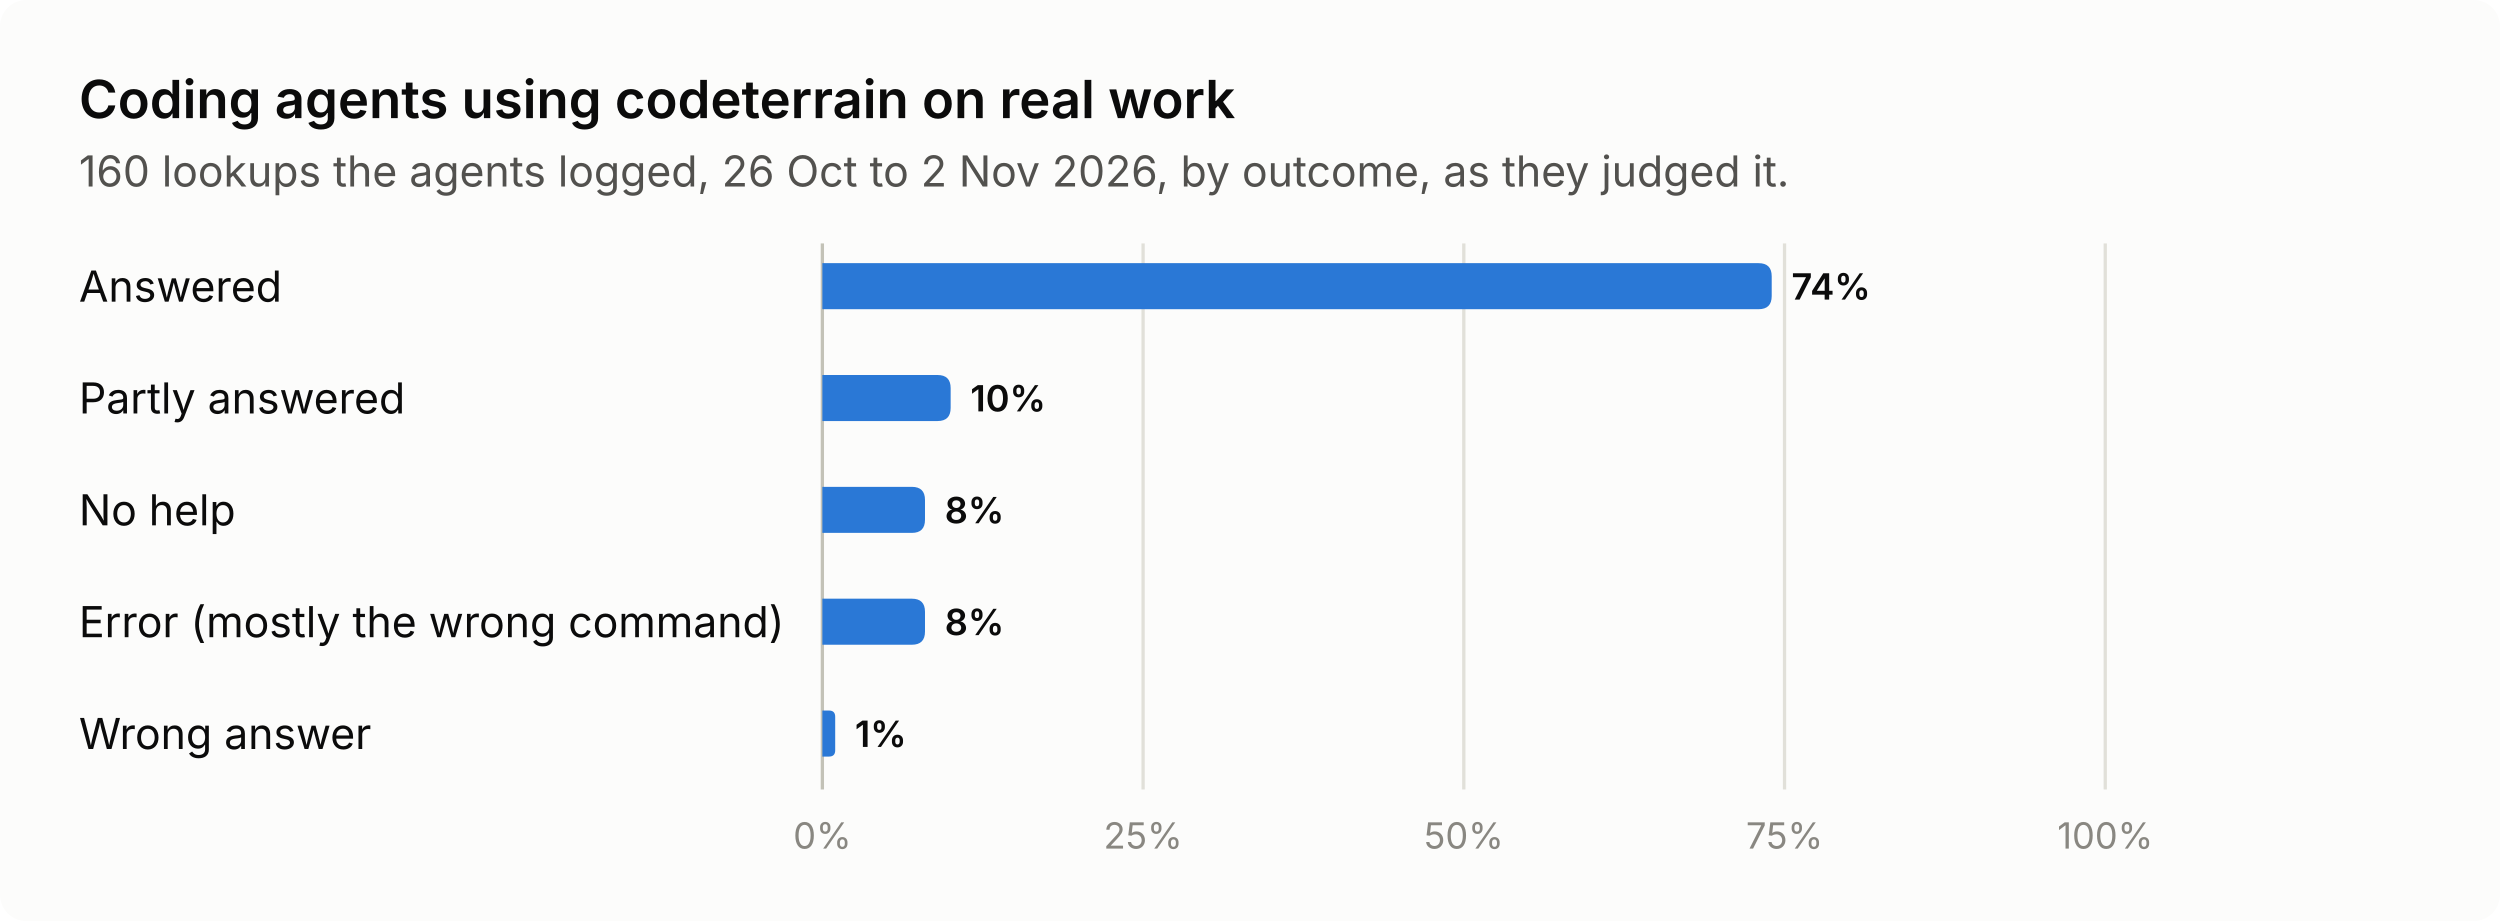
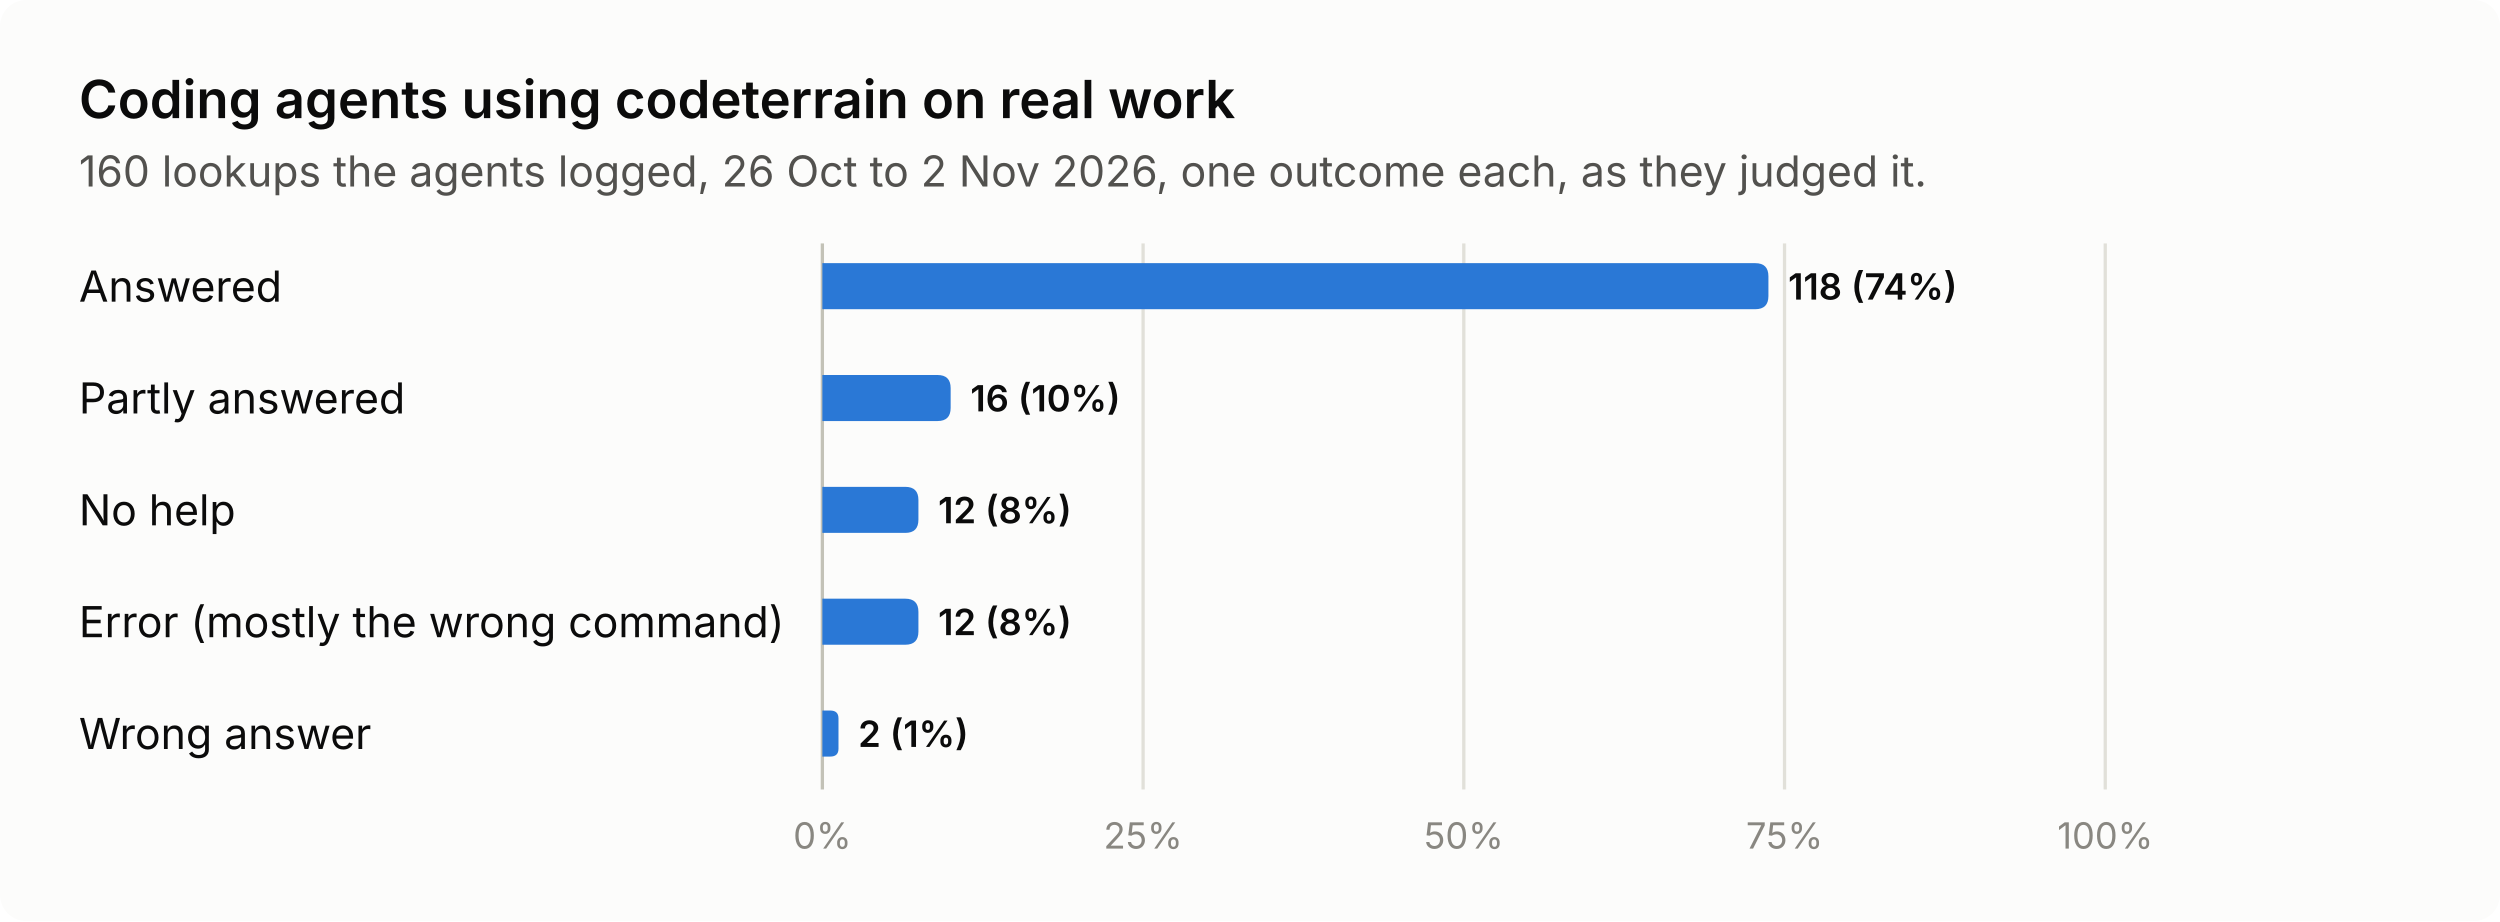
<svg xmlns="http://www.w3.org/2000/svg" width="760" height="280" viewBox="0 0 760 280" font-family="system-ui, -apple-system, &quot;Segoe UI&quot;, sans-serif" role="img">
  <rect width="760" height="280" rx="8" fill="#fcfcfb" />
  <text x="24.0" y="30.0" fill="#0b0b0b" font-size="16" font-weight="600" text-anchor="start" dominant-baseline="middle">Coding agents using codeterrain on real work</text>
-   <text x="24.0" y="52.0" fill="#52514e" font-size="13" font-weight="400" text-anchor="start" dominant-baseline="middle">160 lookups the agents logged, 26 Oct to 2 Nov 2026, by outcome, as they judged it.</text>
+   <text x="24.0" y="52.0" fill="#52514e" font-size="13" font-weight="400" text-anchor="start" dominant-baseline="middle">160 lookups the agents logged, 26 Oct to 2 Nov 2026, one outcome each, as they judged it.</text>
  <line x1="250.0" y1="74.0" x2="250.0" y2="240.0" stroke="#c3c2b7" stroke-width="1" />
  <text x="250.0" y="254.0" fill="#898781" font-size="11" font-weight="400" text-anchor="middle" dominant-baseline="middle">0%</text>
  <line x1="347.5" y1="74.0" x2="347.5" y2="240.0" stroke="#e1e0d9" stroke-width="1" />
  <text x="347.5" y="254.0" fill="#898781" font-size="11" font-weight="400" text-anchor="middle" dominant-baseline="middle">25%</text>
  <line x1="445.0" y1="74.0" x2="445.0" y2="240.0" stroke="#e1e0d9" stroke-width="1" />
  <text x="445.0" y="254.0" fill="#898781" font-size="11" font-weight="400" text-anchor="middle" dominant-baseline="middle">50%</text>
  <line x1="542.5" y1="74.0" x2="542.5" y2="240.0" stroke="#e1e0d9" stroke-width="1" />
  <text x="542.5" y="254.0" fill="#898781" font-size="11" font-weight="400" text-anchor="middle" dominant-baseline="middle">75%</text>
  <line x1="640.0" y1="74.0" x2="640.0" y2="240.0" stroke="#e1e0d9" stroke-width="1" />
  <text x="640.0" y="254.0" fill="#898781" font-size="11" font-weight="400" text-anchor="middle" dominant-baseline="middle">100%</text>
  <text x="24.0" y="87.0" fill="#0b0b0b" font-size="13" font-weight="400" text-anchor="start" dominant-baseline="middle">Answered</text>
-   <path d="M250.0 80.0 H534.6 Q538.6 80.0 538.6 84.0 V90.0 Q538.6 94.0 534.6 94.0 H250.0 Z" fill="#2a78d6" />
-   <text x="544.6" y="87.0" fill="#0b0b0b" font-size="11" font-weight="600" text-anchor="start" dominant-baseline="middle">74%</text>
+   <path d="M250.0 80.0 H533.6 Q537.6 80.0 537.6 84.0 V90.0 Q537.6 94.0 533.6 94.0 H250.0 Z" fill="#2a78d6" />
+   <text x="543.6" y="87.0" fill="#0b0b0b" font-size="11" font-weight="600" text-anchor="start" dominant-baseline="middle">118 (74%)</text>
  <text x="24.0" y="121.0" fill="#0b0b0b" font-size="13" font-weight="400" text-anchor="start" dominant-baseline="middle">Partly answered</text>
  <path d="M250.0 114.0 H285.0 Q289.0 114.0 289.0 118.0 V124.0 Q289.0 128.0 285.0 128.0 H250.0 Z" fill="#2a78d6" />
-   <text x="295.0" y="121.0" fill="#0b0b0b" font-size="11" font-weight="600" text-anchor="start" dominant-baseline="middle">10%</text>
+   <text x="295.0" y="121.0" fill="#0b0b0b" font-size="11" font-weight="600" text-anchor="start" dominant-baseline="middle">16 (10%)</text>
  <text x="24.0" y="155.0" fill="#0b0b0b" font-size="13" font-weight="400" text-anchor="start" dominant-baseline="middle">No help</text>
-   <path d="M250.0 148.0 H277.2 Q281.2 148.0 281.2 152.0 V158.0 Q281.2 162.0 277.2 162.0 H250.0 Z" fill="#2a78d6" />
-   <text x="287.2" y="155.0" fill="#0b0b0b" font-size="11" font-weight="600" text-anchor="start" dominant-baseline="middle">8%</text>
+   <path d="M250.0 148.0 H275.2 Q279.2 148.0 279.2 152.0 V158.0 Q279.2 162.0 275.2 162.0 H250.0 Z" fill="#2a78d6" />
+   <text x="285.2" y="155.0" fill="#0b0b0b" font-size="11" font-weight="600" text-anchor="start" dominant-baseline="middle">12 (8%)</text>
  <text x="24.0" y="189.0" fill="#0b0b0b" font-size="13" font-weight="400" text-anchor="start" dominant-baseline="middle">Error (mostly the wrong command)</text>
-   <path d="M250.0 182.0 H277.2 Q281.2 182.0 281.2 186.0 V192.0 Q281.2 196.0 277.2 196.0 H250.0 Z" fill="#2a78d6" />
-   <text x="287.2" y="189.0" fill="#0b0b0b" font-size="11" font-weight="600" text-anchor="start" dominant-baseline="middle">8%</text>
+   <path d="M250.0 182.0 H275.2 Q279.2 182.0 279.2 186.0 V192.0 Q279.2 196.0 275.2 196.0 H250.0 Z" fill="#2a78d6" />
+   <text x="285.2" y="189.0" fill="#0b0b0b" font-size="11" font-weight="600" text-anchor="start" dominant-baseline="middle">12 (8%)</text>
  <text x="24.0" y="223.0" fill="#0b0b0b" font-size="13" font-weight="400" text-anchor="start" dominant-baseline="middle">Wrong answer</text>
-   <path d="M250.0 216.0 H252.0 Q253.9 216.0 253.9 217.9 V228.1 Q253.9 230.0 252.0 230.0 H250.0 Z" fill="#2a78d6" />
-   <text x="259.9" y="223.0" fill="#0b0b0b" font-size="11" font-weight="600" text-anchor="start" dominant-baseline="middle">1%</text>
+   <path d="M250.0 216.0 H252.4 Q254.9 216.0 254.9 218.4 V227.6 Q254.9 230.0 252.4 230.0 H250.0 Z" fill="#2a78d6" />
+   <text x="260.9" y="223.0" fill="#0b0b0b" font-size="11" font-weight="600" text-anchor="start" dominant-baseline="middle">2 (1%)</text>
</svg>
